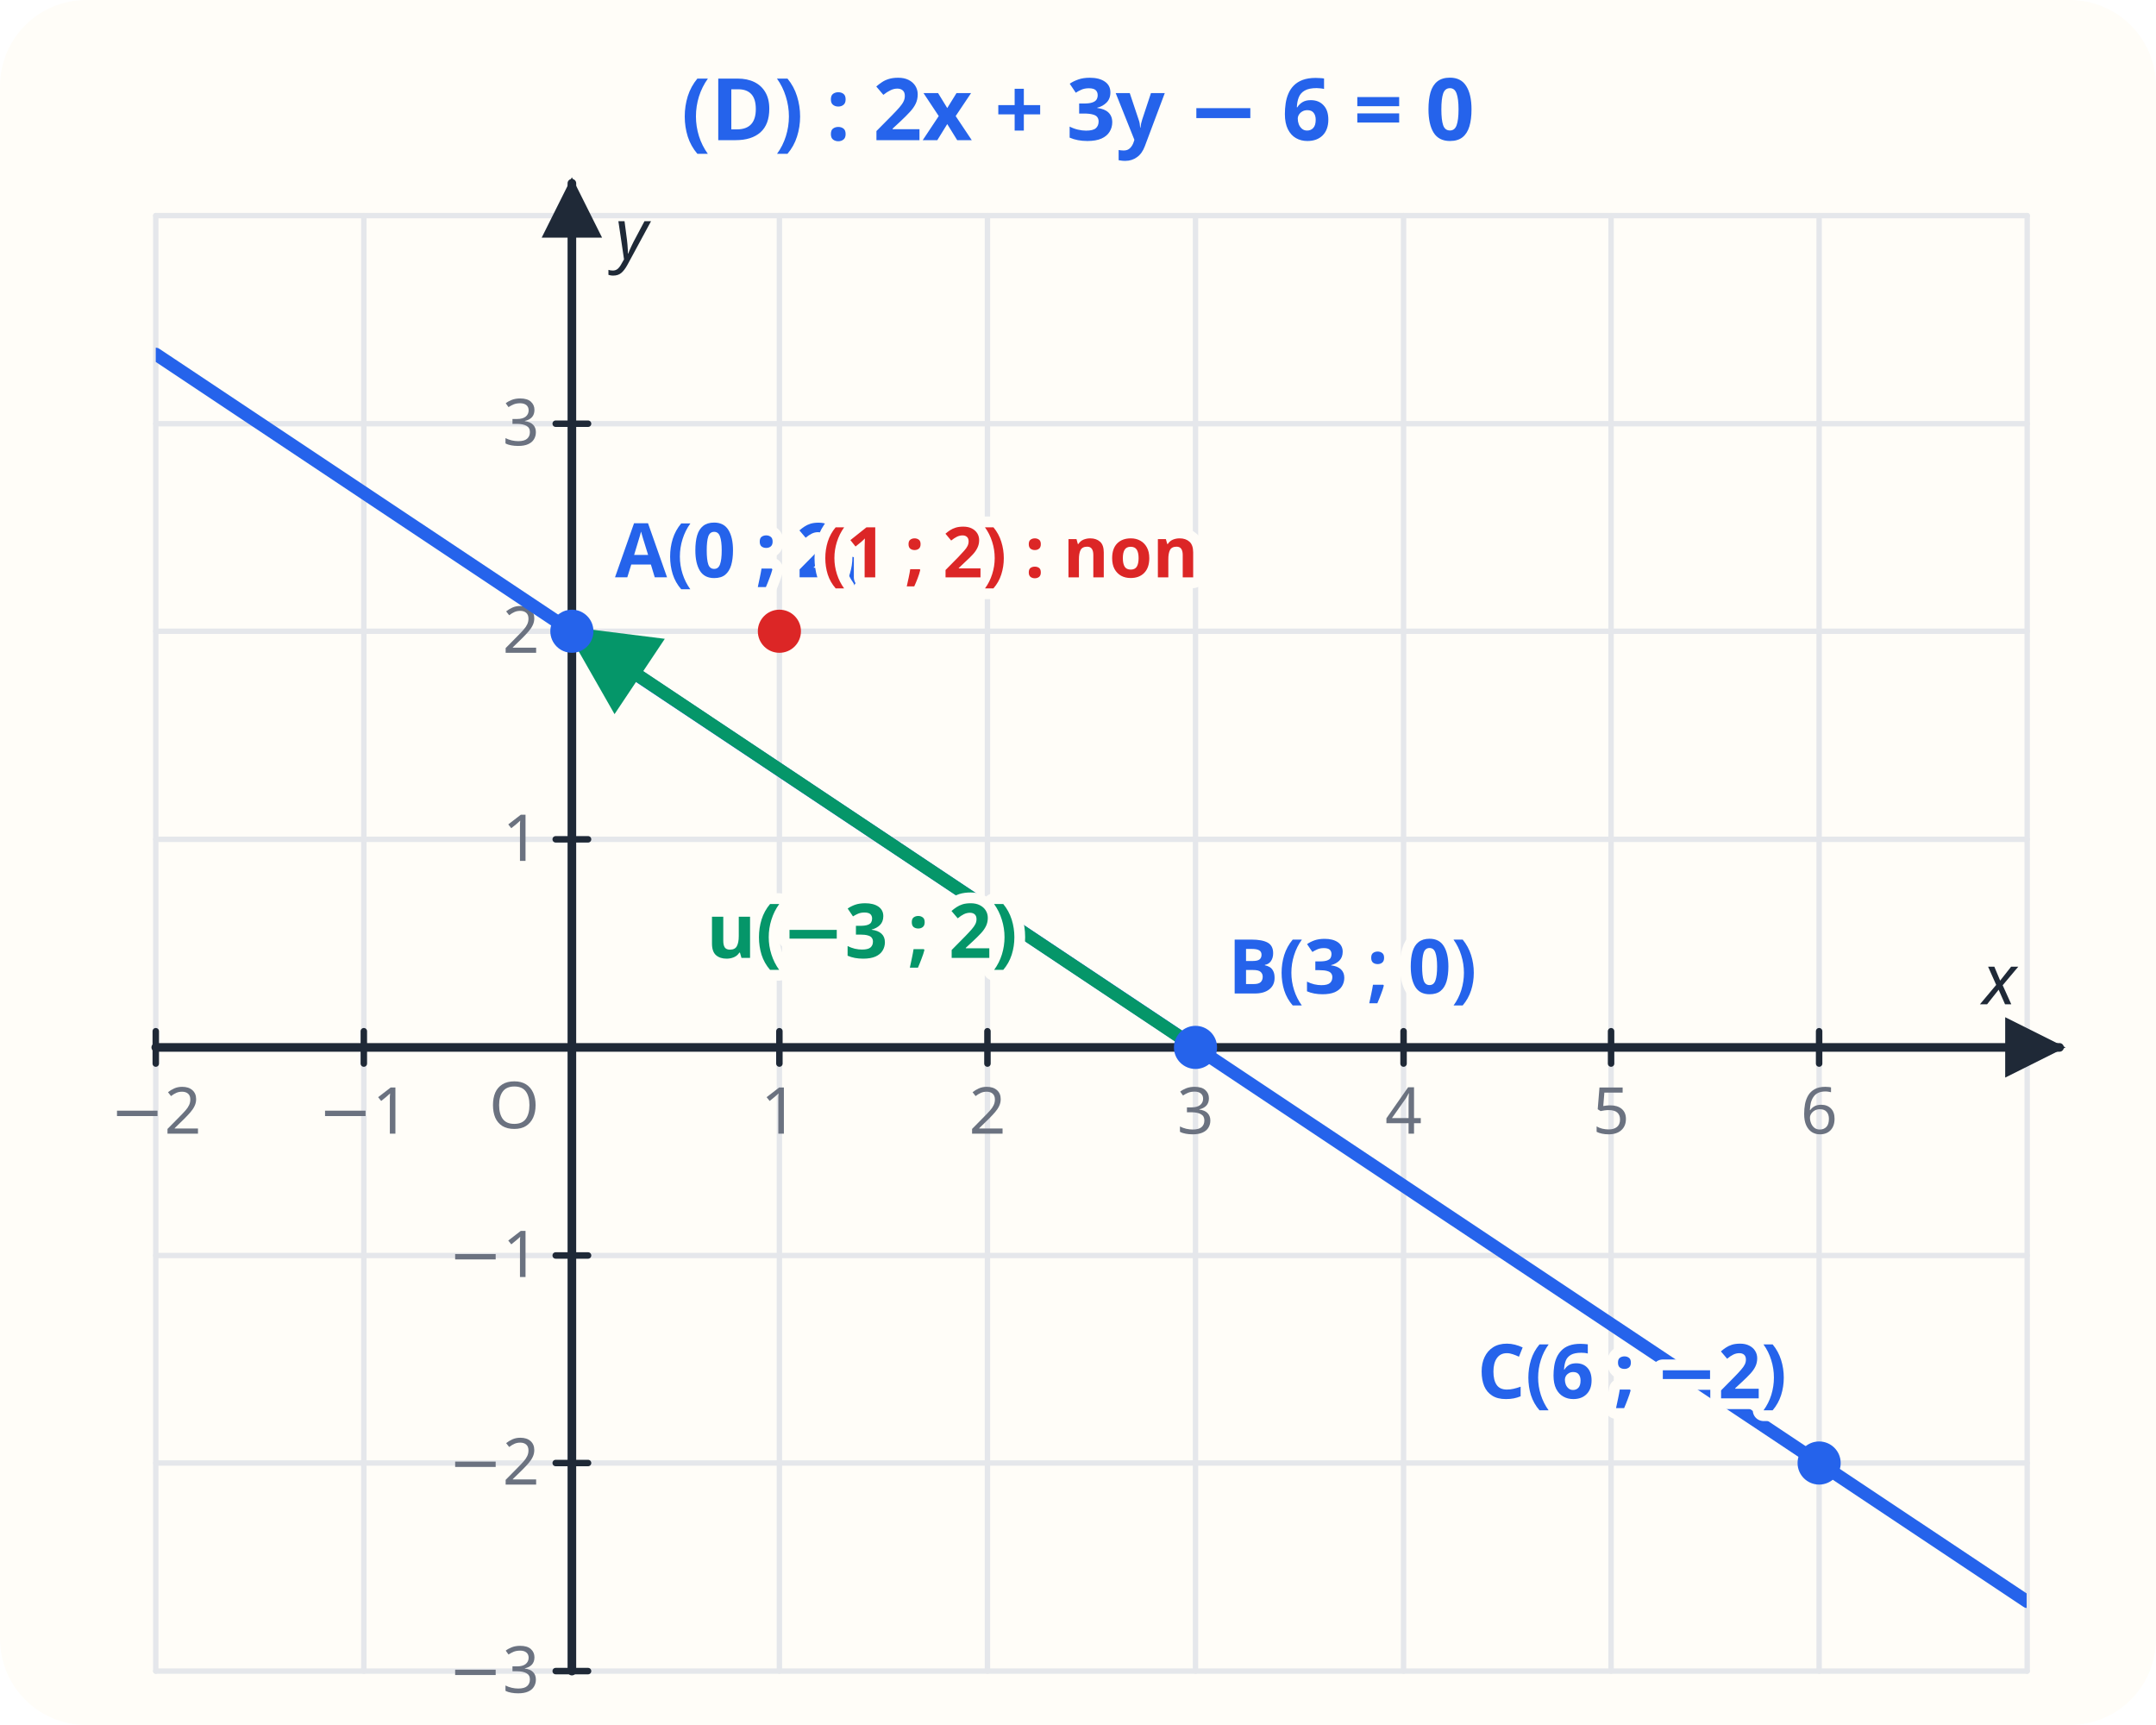
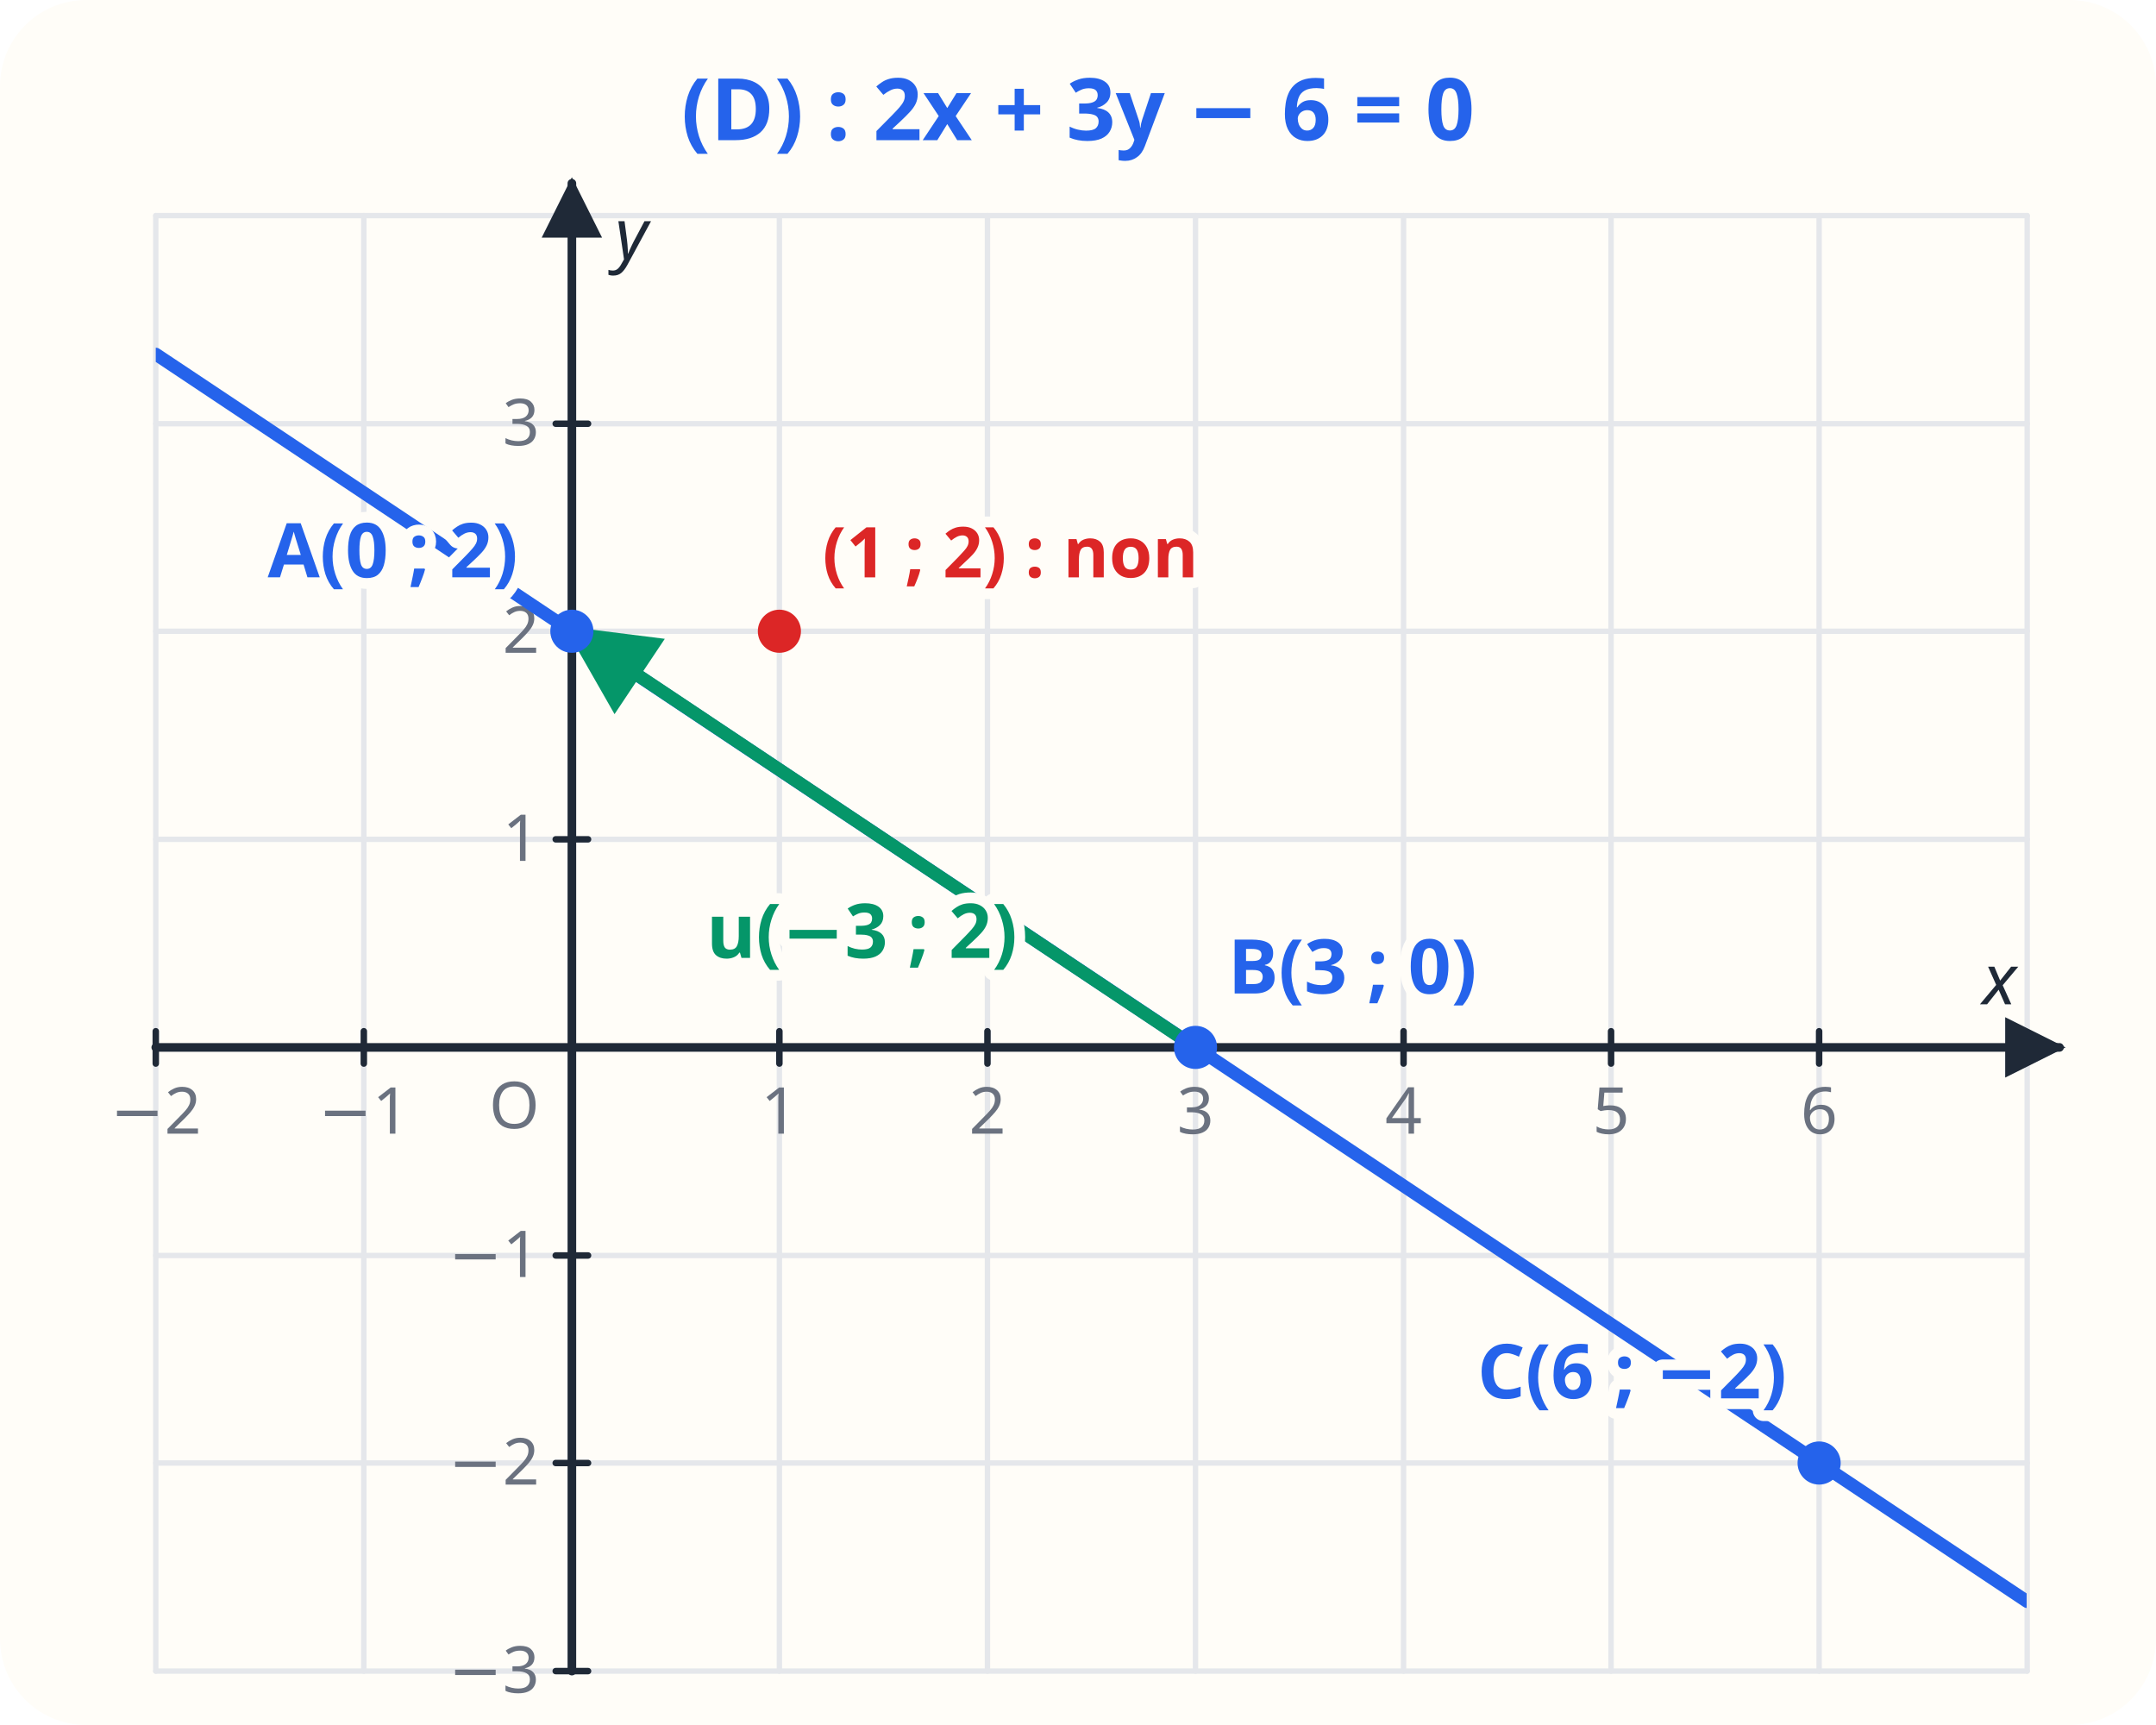
<svg xmlns="http://www.w3.org/2000/svg" viewBox="0 0 400 320" font-family="sans-serif">
  <defs>
    <marker id="a059669" viewBox="0 0 10 10" refX="9" refY="5" markerWidth="7" markerHeight="7" orient="auto-start-reverse">
      <path d="M0,0 L10,5 L0,10 z" fill="#059669" />
    </marker>
    <marker id="a1f2937" viewBox="0 0 10 10" refX="9" refY="5" markerWidth="7" markerHeight="7" orient="auto-start-reverse">
      <path d="M0,0 L10,5 L0,10 z" fill="#1f2937" />
    </marker>
    <clipPath id="clip0">
      <rect x="28.9" y="40.0" width="347.1" height="270.0" />
    </clipPath>
  </defs>
  <rect x="0" y="0" width="400" height="320" rx="16" fill="#fffdf8" />
  <line x1="28.9" y1="310.0" x2="28.9" y2="40.0" stroke="#e5e7eb" stroke-width="1" stroke-linecap="round" />
  <line x1="67.5" y1="310.0" x2="67.5" y2="40.0" stroke="#e5e7eb" stroke-width="1" stroke-linecap="round" />
  <line x1="106.1" y1="310.0" x2="106.1" y2="40.0" stroke="#e5e7eb" stroke-width="1" stroke-linecap="round" />
  <line x1="144.6" y1="310.0" x2="144.6" y2="40.0" stroke="#e5e7eb" stroke-width="1" stroke-linecap="round" />
  <line x1="183.2" y1="310.0" x2="183.2" y2="40.0" stroke="#e5e7eb" stroke-width="1" stroke-linecap="round" />
  <line x1="221.8" y1="310.0" x2="221.8" y2="40.0" stroke="#e5e7eb" stroke-width="1" stroke-linecap="round" />
  <line x1="260.4" y1="310.0" x2="260.4" y2="40.0" stroke="#e5e7eb" stroke-width="1" stroke-linecap="round" />
  <line x1="298.9" y1="310.0" x2="298.9" y2="40.0" stroke="#e5e7eb" stroke-width="1" stroke-linecap="round" />
  <line x1="337.5" y1="310.0" x2="337.5" y2="40.0" stroke="#e5e7eb" stroke-width="1" stroke-linecap="round" />
  <line x1="376.1" y1="310.0" x2="376.1" y2="40.0" stroke="#e5e7eb" stroke-width="1" stroke-linecap="round" />
  <line x1="28.9" y1="310.0" x2="376.1" y2="310.0" stroke="#e5e7eb" stroke-width="1" stroke-linecap="round" />
  <line x1="28.9" y1="271.4" x2="376.1" y2="271.4" stroke="#e5e7eb" stroke-width="1" stroke-linecap="round" />
  <line x1="28.9" y1="232.9" x2="376.1" y2="232.9" stroke="#e5e7eb" stroke-width="1" stroke-linecap="round" />
  <line x1="28.9" y1="194.3" x2="376.1" y2="194.3" stroke="#e5e7eb" stroke-width="1" stroke-linecap="round" />
  <line x1="28.9" y1="155.7" x2="376.1" y2="155.7" stroke="#e5e7eb" stroke-width="1" stroke-linecap="round" />
  <line x1="28.9" y1="117.1" x2="376.1" y2="117.1" stroke="#e5e7eb" stroke-width="1" stroke-linecap="round" />
  <line x1="28.9" y1="78.6" x2="376.1" y2="78.6" stroke="#e5e7eb" stroke-width="1" stroke-linecap="round" />
  <line x1="28.9" y1="40.0" x2="376.1" y2="40.0" stroke="#e5e7eb" stroke-width="1" stroke-linecap="round" />
  <line x1="28.9" y1="194.3" x2="382.1" y2="194.3" stroke="#1f2937" stroke-width="1.6" marker-end="url(#a1f2937)" stroke-linecap="round" />
  <text x="374.1" y="186.3" fill="#1f2937" font-size="13" text-anchor="end" font-style="italic">x</text>
  <line x1="106.1" y1="310.0" x2="106.1" y2="34.0" stroke="#1f2937" stroke-width="1.6" marker-end="url(#a1f2937)" stroke-linecap="round" />
  <text x="114.1" y="48.0" fill="#1f2937" font-size="13" text-anchor="start" font-style="italic">y</text>
  <line x1="28.9" y1="191.3" x2="28.9" y2="197.3" stroke="#1f2937" stroke-width="1.2" stroke-linecap="round" />
  <text x="28.9" y="210.3" fill="#6b7280" font-size="12" text-anchor="middle">−2</text>
  <line x1="67.5" y1="191.3" x2="67.5" y2="197.3" stroke="#1f2937" stroke-width="1.2" stroke-linecap="round" />
  <text x="67.5" y="210.3" fill="#6b7280" font-size="12" text-anchor="middle">−1</text>
  <line x1="144.6" y1="191.3" x2="144.6" y2="197.3" stroke="#1f2937" stroke-width="1.2" stroke-linecap="round" />
  <text x="144.6" y="210.3" fill="#6b7280" font-size="12" text-anchor="middle">1</text>
  <line x1="183.2" y1="191.3" x2="183.2" y2="197.3" stroke="#1f2937" stroke-width="1.2" stroke-linecap="round" />
  <text x="183.2" y="210.3" fill="#6b7280" font-size="12" text-anchor="middle">2</text>
  <line x1="221.8" y1="191.3" x2="221.8" y2="197.3" stroke="#1f2937" stroke-width="1.2" stroke-linecap="round" />
  <text x="221.8" y="210.3" fill="#6b7280" font-size="12" text-anchor="middle">3</text>
  <line x1="260.4" y1="191.3" x2="260.4" y2="197.3" stroke="#1f2937" stroke-width="1.2" stroke-linecap="round" />
  <text x="260.4" y="210.3" fill="#6b7280" font-size="12" text-anchor="middle">4</text>
  <line x1="298.9" y1="191.3" x2="298.9" y2="197.3" stroke="#1f2937" stroke-width="1.2" stroke-linecap="round" />
  <text x="298.9" y="210.3" fill="#6b7280" font-size="12" text-anchor="middle">5</text>
  <line x1="337.5" y1="191.3" x2="337.5" y2="197.3" stroke="#1f2937" stroke-width="1.2" stroke-linecap="round" />
  <text x="337.5" y="210.3" fill="#6b7280" font-size="12" text-anchor="middle">6</text>
  <line x1="103.1" y1="310.0" x2="109.1" y2="310.0" stroke="#1f2937" stroke-width="1.2" stroke-linecap="round" />
  <text x="100.1" y="314.0" fill="#6b7280" font-size="12" text-anchor="end">−3</text>
  <line x1="103.1" y1="271.4" x2="109.1" y2="271.4" stroke="#1f2937" stroke-width="1.2" stroke-linecap="round" />
  <text x="100.1" y="275.4" fill="#6b7280" font-size="12" text-anchor="end">−2</text>
  <line x1="103.1" y1="232.9" x2="109.1" y2="232.9" stroke="#1f2937" stroke-width="1.2" stroke-linecap="round" />
  <text x="100.1" y="236.9" fill="#6b7280" font-size="12" text-anchor="end">−1</text>
  <line x1="103.1" y1="155.7" x2="109.1" y2="155.7" stroke="#1f2937" stroke-width="1.2" stroke-linecap="round" />
  <text x="100.1" y="159.7" fill="#6b7280" font-size="12" text-anchor="end">1</text>
  <line x1="103.1" y1="117.1" x2="109.1" y2="117.1" stroke="#1f2937" stroke-width="1.2" stroke-linecap="round" />
  <text x="100.1" y="121.1" fill="#6b7280" font-size="12" text-anchor="end">2</text>
  <line x1="103.1" y1="78.6" x2="109.1" y2="78.6" stroke="#1f2937" stroke-width="1.2" stroke-linecap="round" />
  <text x="100.1" y="82.6" fill="#6b7280" font-size="12" text-anchor="end">3</text>
  <text x="100.1" y="209.3" fill="#6b7280" font-size="12" text-anchor="end">O</text>
  <line x1="28.9" y1="65.7" x2="376.1" y2="297.1" stroke="#2563eb" stroke-width="2.4" clip-path="url(#clip0)" stroke-linecap="round" />
  <line x1="221.8" y1="194.3" x2="106.1" y2="117.1" stroke="#059669" stroke-width="2.4" marker-end="url(#a059669)" stroke-linecap="round" />
  <text x="159.9" y="177.7" fill="#fffdf8" stroke="#fffdf8" stroke-width="4" stroke-linejoin="round" font-size="14" text-anchor="middle" font-weight="bold">u(−3 ; 2)</text>
  <text x="159.9" y="177.7" fill="#059669" font-size="14" text-anchor="middle" font-weight="bold">u(−3 ; 2)</text>
  <circle cx="106.1" cy="117.1" r="4" fill="#2563eb" />
-   <text x="114.1" y="107.1" fill="#fffdf8" stroke="#fffdf8" stroke-width="4" stroke-linejoin="round" font-size="14" text-anchor="start" font-weight="bold">A(0 ; 2)</text>
-   <text x="114.1" y="107.1" fill="#2563eb" font-size="14" text-anchor="start" font-weight="bold">A(0 ; 2)</text>
+   <text x="96.1" y="107.1" fill="#fffdf8" stroke="#fffdf8" stroke-width="4" stroke-linejoin="round" font-size="14" text-anchor="end" font-weight="bold">A(0 ; 2)</text>
+   <text x="96.1" y="107.1" fill="#2563eb" font-size="14" text-anchor="end" font-weight="bold">A(0 ; 2)</text>
  <circle cx="221.8" cy="194.3" r="4" fill="#2563eb" />
  <text x="227.8" y="184.3" fill="#fffdf8" stroke="#fffdf8" stroke-width="4" stroke-linejoin="round" font-size="14" text-anchor="start" font-weight="bold">B(3 ; 0)</text>
  <text x="227.8" y="184.3" fill="#2563eb" font-size="14" text-anchor="start" font-weight="bold">B(3 ; 0)</text>
  <circle cx="337.5" cy="271.4" r="4" fill="#2563eb" />
  <text x="331.5" y="259.4" fill="#fffdf8" stroke="#fffdf8" stroke-width="4" stroke-linejoin="round" font-size="14" text-anchor="end" font-weight="bold">C(6 ; −2)</text>
  <text x="331.5" y="259.4" fill="#2563eb" font-size="14" text-anchor="end" font-weight="bold">C(6 ; −2)</text>
  <circle cx="144.6" cy="117.1" r="4" fill="#dc2626" />
  <text x="152.6" y="107.1" fill="#fffdf8" stroke="#fffdf8" stroke-width="4" stroke-linejoin="round" font-size="13" text-anchor="start" font-weight="bold">(1 ; 2) : non</text>
  <text x="152.6" y="107.1" fill="#dc2626" font-size="13" text-anchor="start" font-weight="bold">(1 ; 2) : non</text>
  <text x="200.0" y="26.0" fill="#2563eb" font-size="16" text-anchor="middle" font-weight="bold">(D) : 2x + 3y − 6 = 0</text>
</svg>
